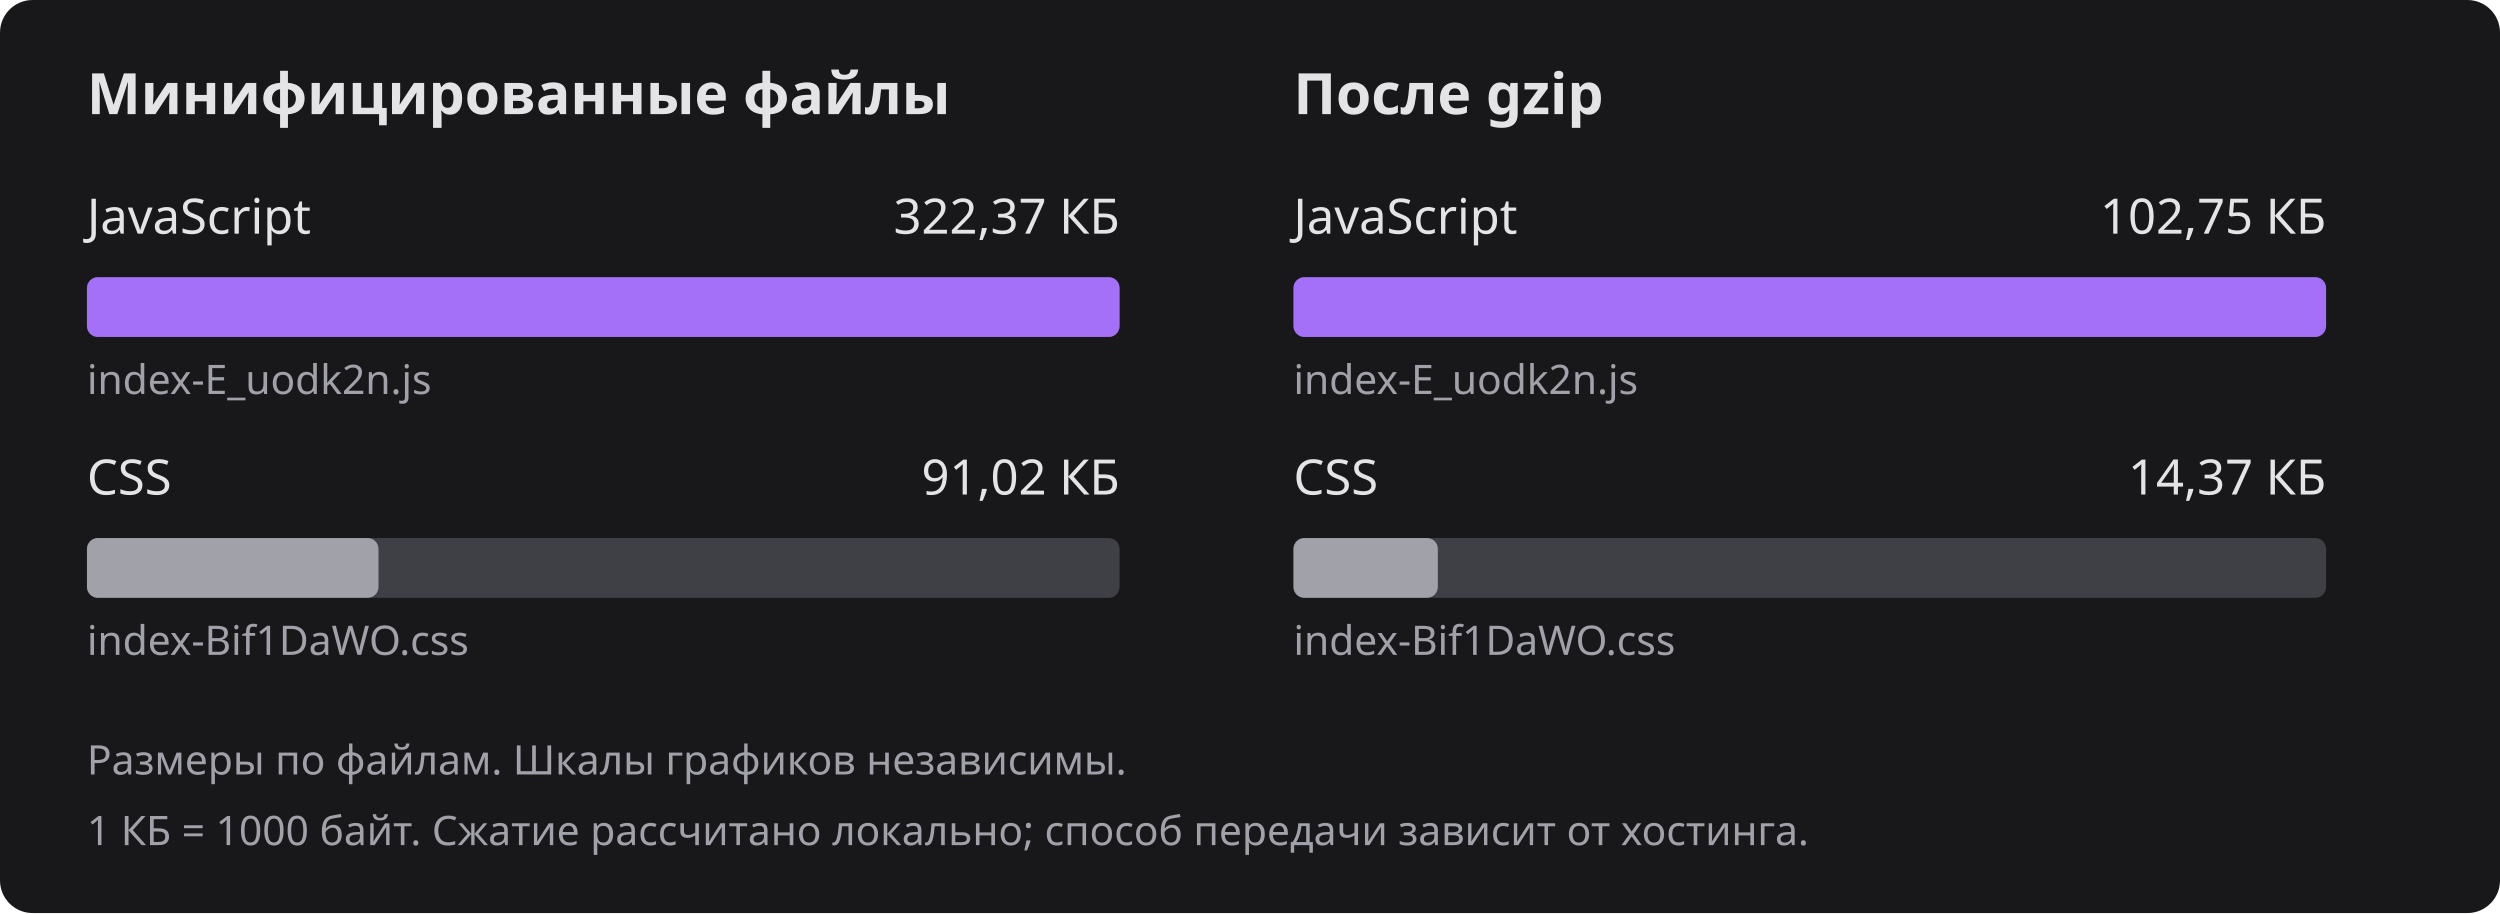
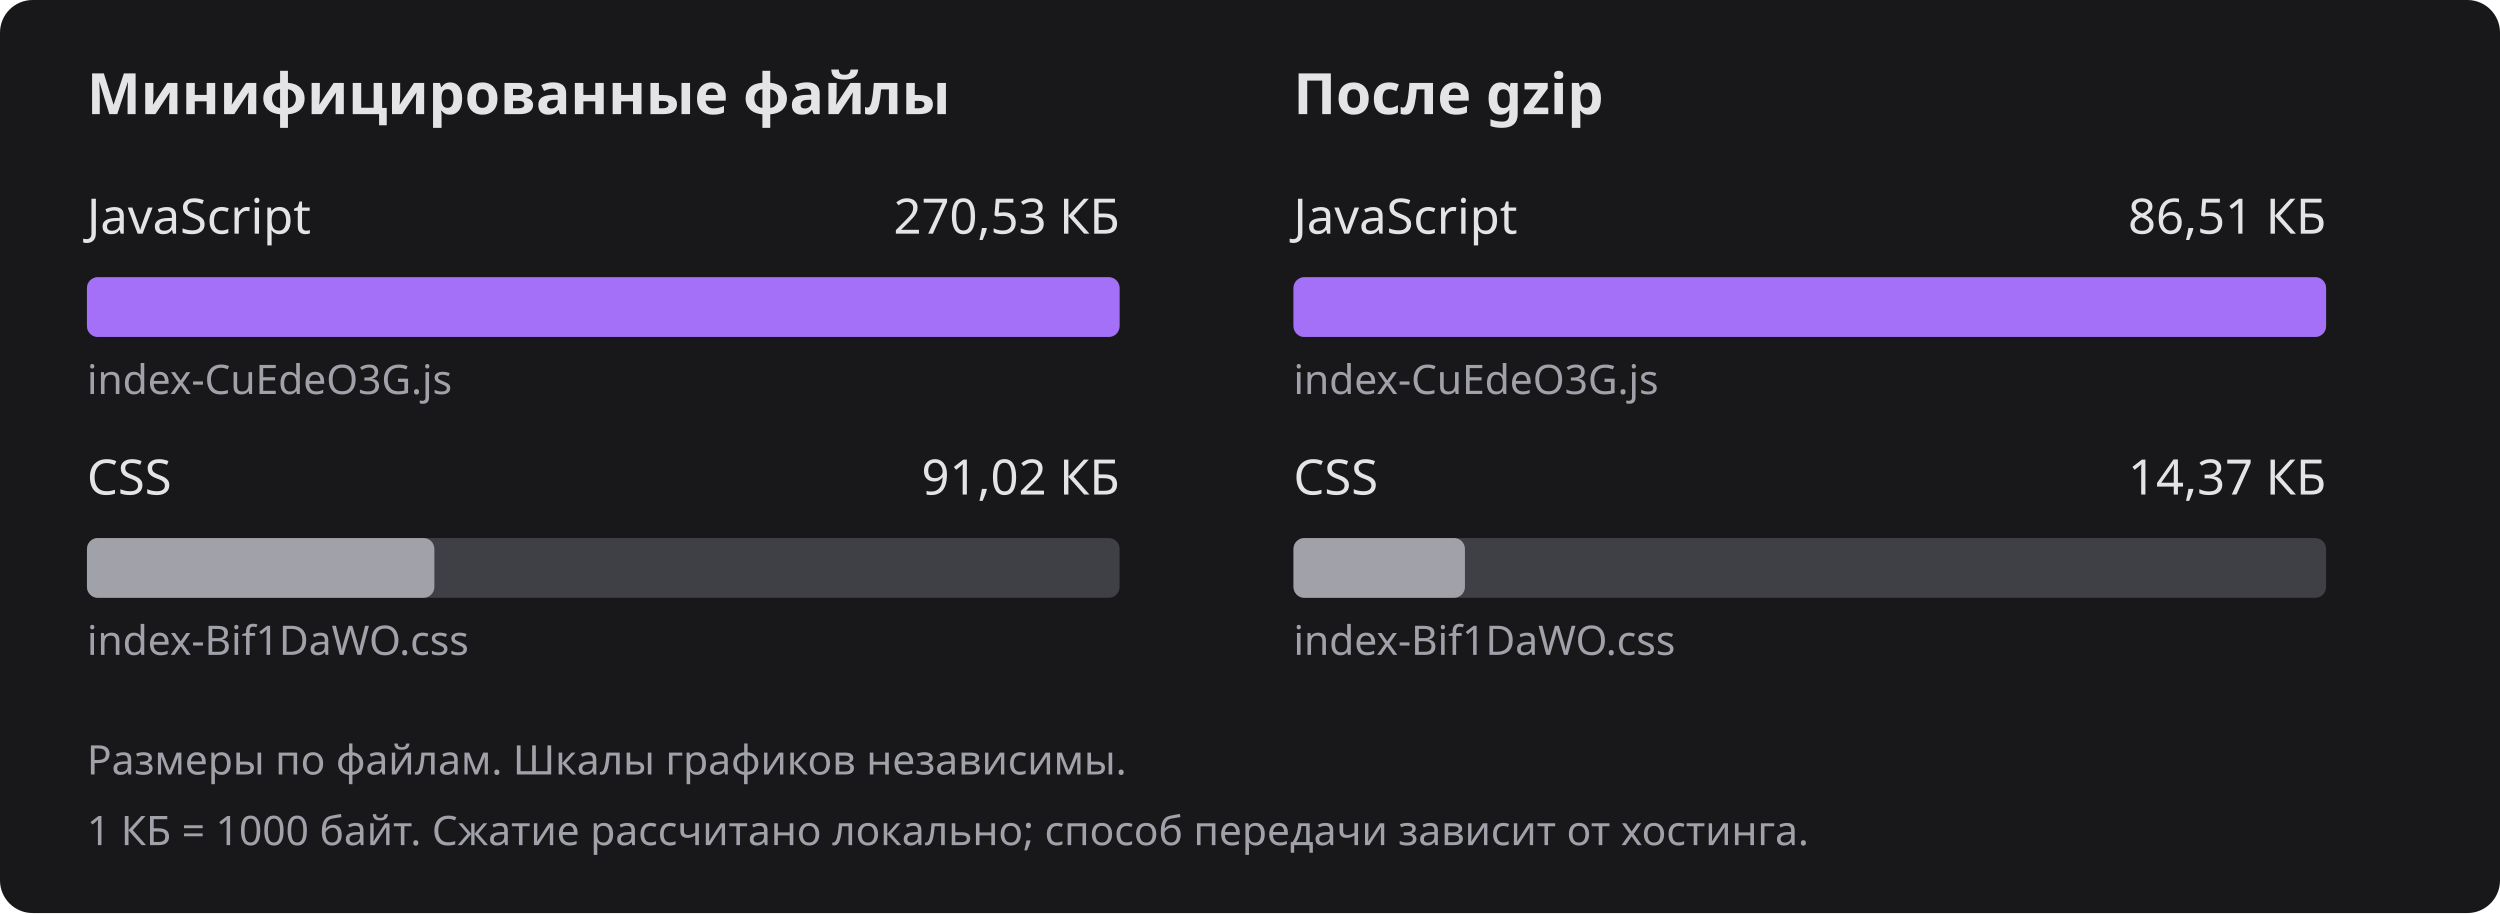
<svg xmlns="http://www.w3.org/2000/svg" viewBox="0 0 920 336" role="img" aria-labelledby="title desc">
  <rect width="920" height="336" rx="12" fill="#18181b" />
  <style>text{fill:#e4e4e7;font-family:system-ui,sans-serif}.title{font-size:21px;font-weight:600}.label{font-size:18px}.note{font-size:15px;fill:#a1a1aa}</style>
  <g transform="translate(32,0)">
    <text y="42" class="title">Минифицированные файлы</text>
-     <text x="0" y="86" class="label">JavaScript<tspan x="380" text-anchor="end">322,37 КБ</tspan>
+     <text x="0" y="86" class="label">JavaScript<tspan x="380" text-anchor="end">270,53 КБ</tspan>
    </text>
    <rect y="102" width="380" height="22" rx="4" fill="#3f3f46" />
    <rect y="102" width="380.00" height="22" rx="4" fill="#a370f7" />
-     <text y="145" class="note">index-E_uodk2n.js</text>
+     <text y="145" class="note">index-CuEdeO3G.js</text>
    <text x="0" y="182" class="label">CSS<tspan x="380" text-anchor="end">91,02 КБ</tspan>
    </text>
    <rect y="198" width="380" height="22" rx="4" fill="#3f3f46" />
-     <rect y="198" width="107.29" height="22" rx="4" fill="#a1a1aa" />
+     <rect y="198" width="127.85" height="22" rx="4" fill="#a1a1aa" />
    <text y="241" class="note">index-Bif1DaWO.css</text>
  </g>
  <g transform="translate(476,0)">
    <text y="42" class="title">После gzip</text>
-     <text x="0" y="86" class="label">JavaScript<tspan x="380" text-anchor="end">102,75 КБ</tspan>
+     <text x="0" y="86" class="label">JavaScript<tspan x="380" text-anchor="end">86,51 КБ</tspan>
    </text>
    <rect y="102" width="380" height="22" rx="4" fill="#3f3f46" />
    <rect y="102" width="380.00" height="22" rx="4" fill="#a370f7" />
-     <text y="145" class="note">index-E_uodk2n.js</text>
+     <text y="145" class="note">index-CuEdeO3G.js</text>
    <text x="0" y="182" class="label">CSS<tspan x="380" text-anchor="end">14,37 КБ</tspan>
    </text>
    <rect y="198" width="380" height="22" rx="4" fill="#3f3f46" />
-     <rect y="198" width="53.13" height="22" rx="4" fill="#a1a1aa" />
+     <rect y="198" width="63.10" height="22" rx="4" fill="#a1a1aa" />
    <text y="241" class="note">index-Bif1DaWO.css</text>
  </g>
  <text x="32" y="285" class="note">Размеры по файлам. Шкалы графиков независимы.</text>
  <text x="32" y="311" class="note">1 КБ = 1000 байт. Сжатие рассчитано локально; способ передачи зависит от хостинга.</text>
</svg>
